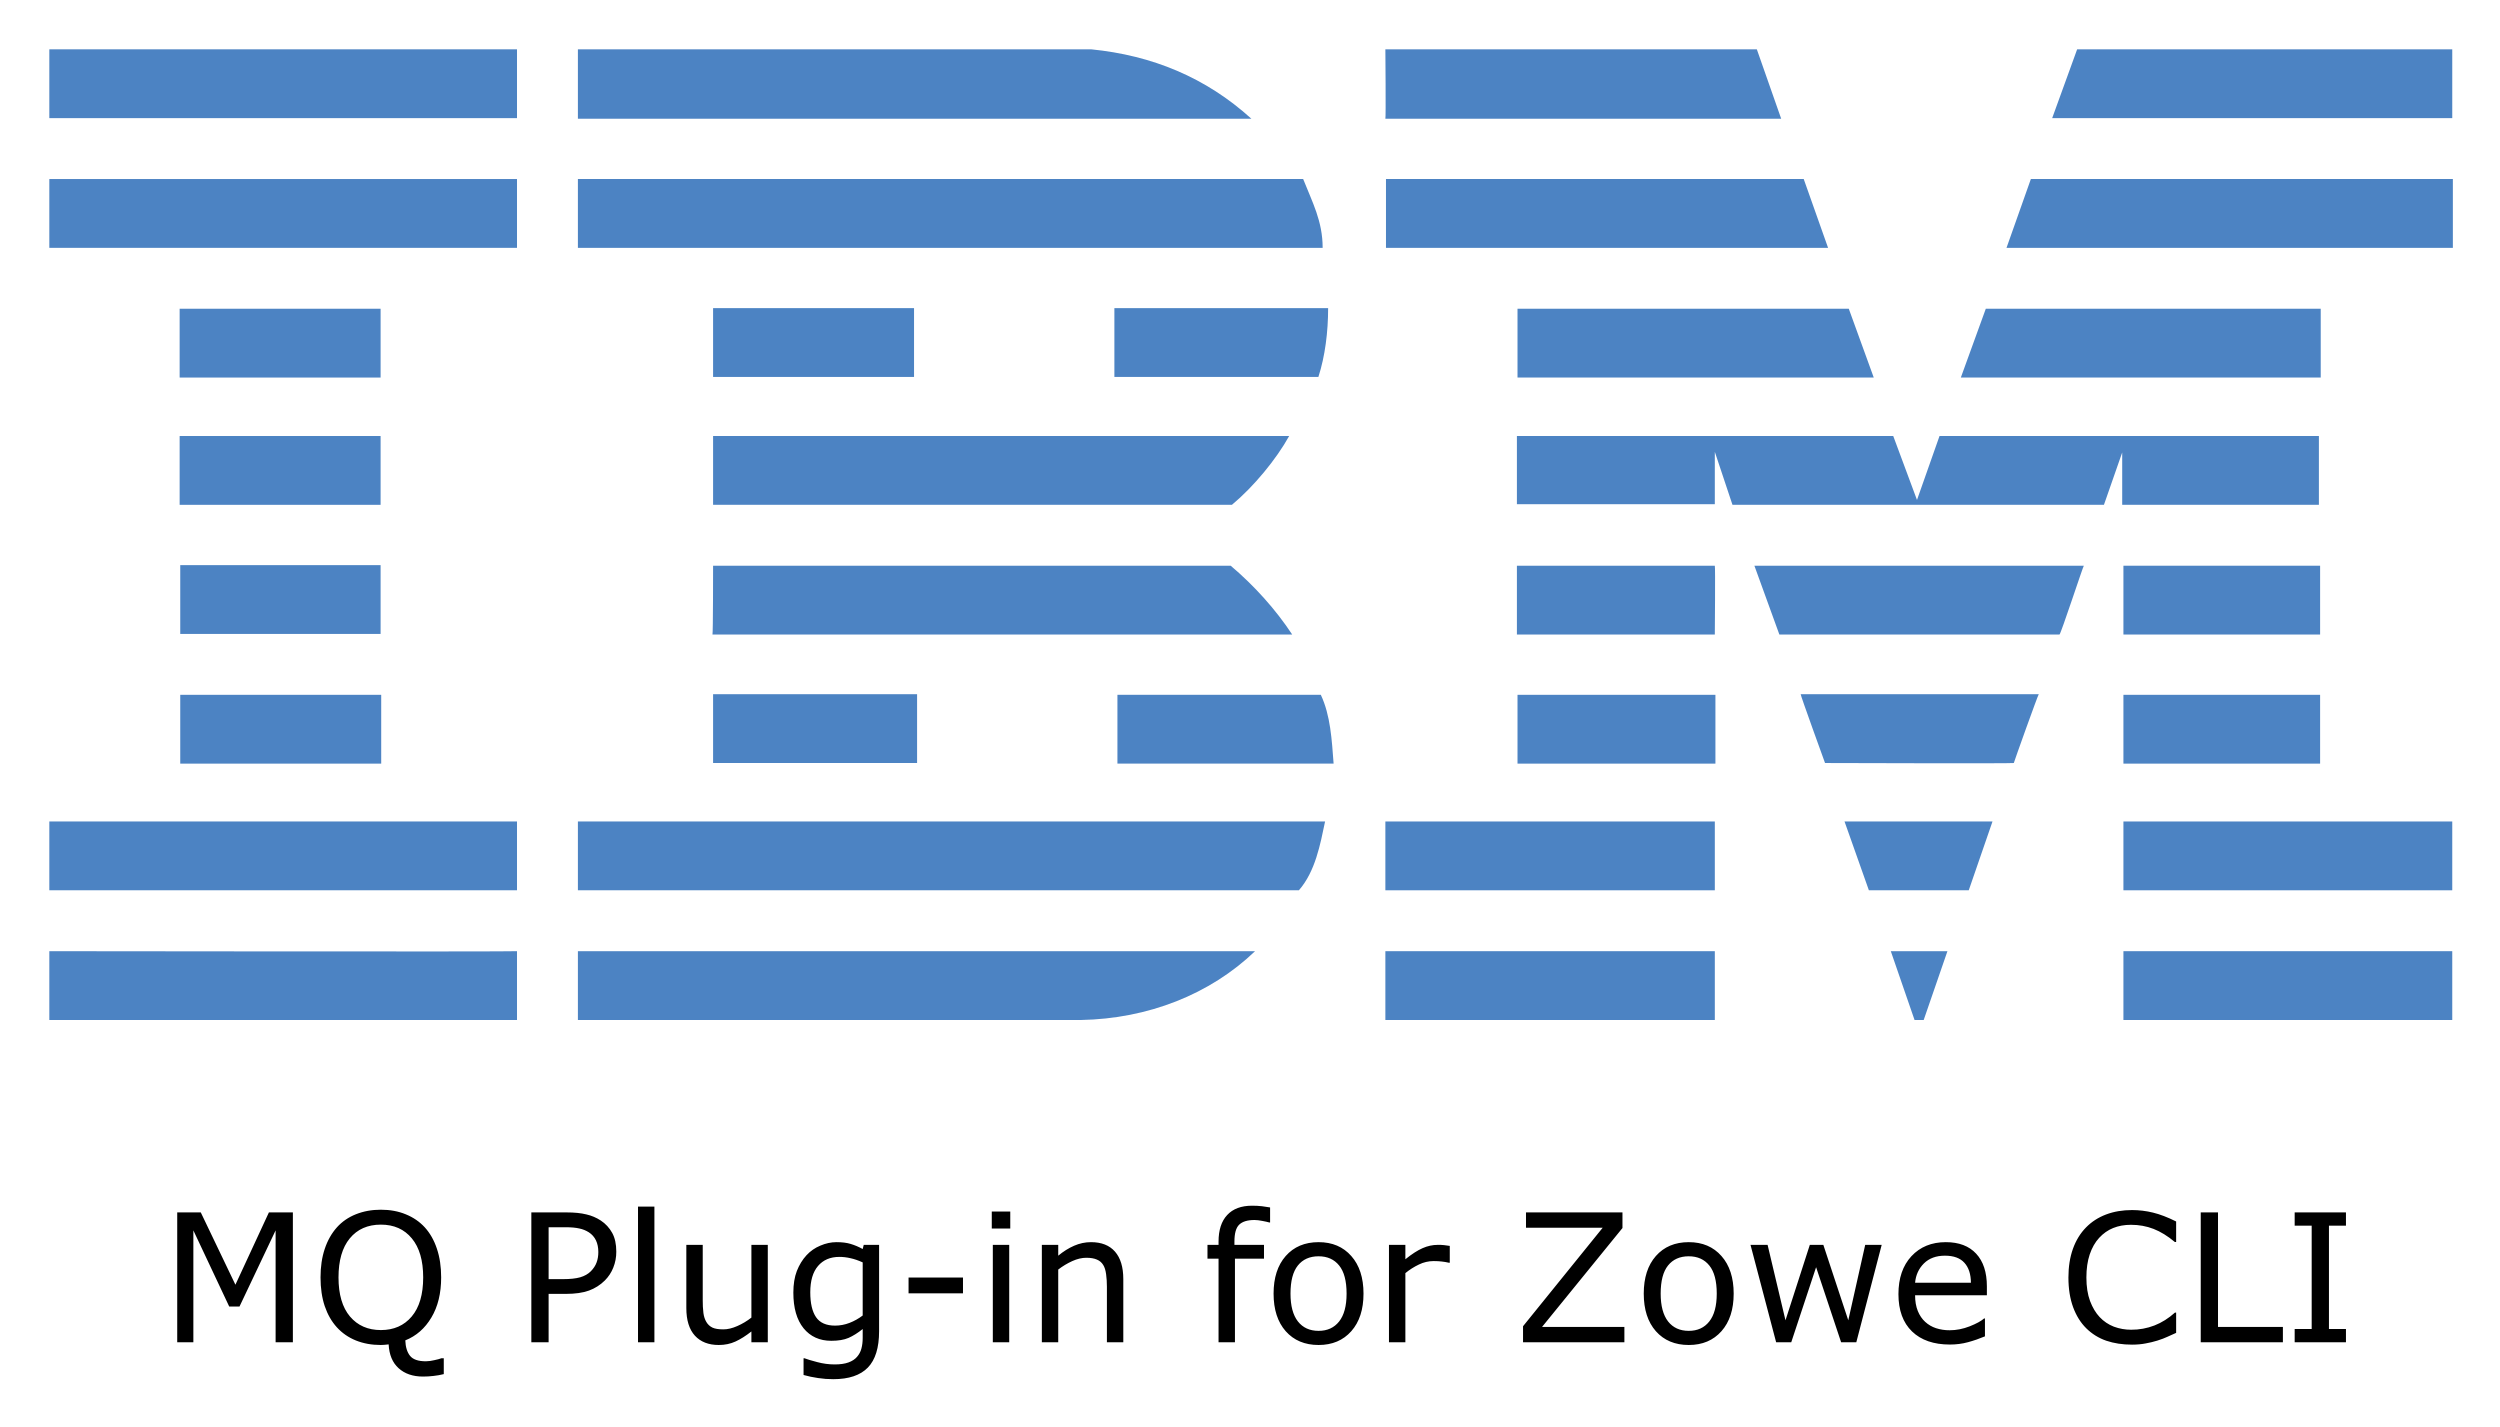
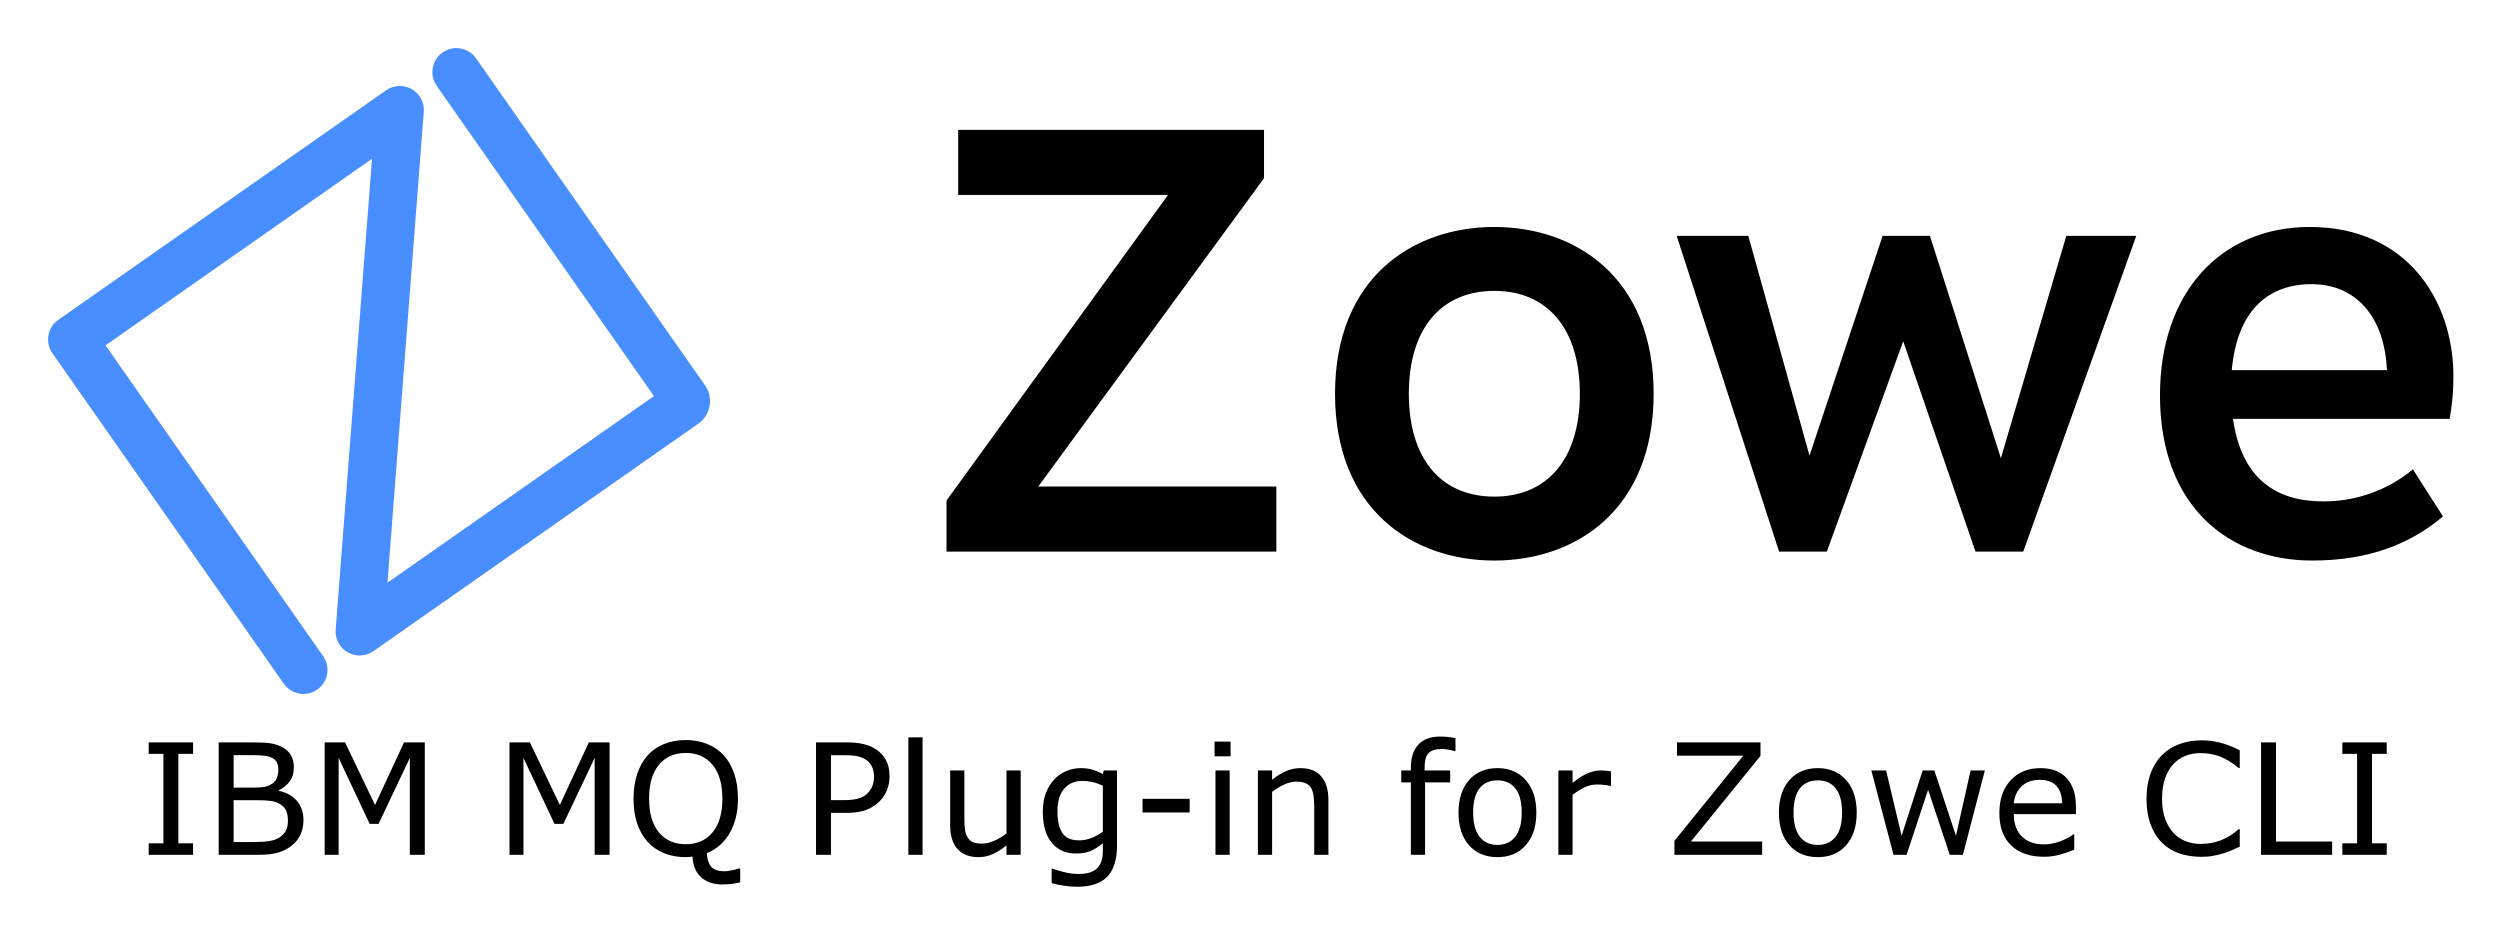
- <svg xmlns="http://www.w3.org/2000/svg" role="img" viewBox="-5.40 -5.40 410.54 234.29">
-   <style>svg {enable-background:new 0 0 400 245}</style>
-   <style id="style2" type="text/css">.st5{fill:#4c83c3}</style>
-   <g id="g56">
-     <path id="path12" fill="#4c83c3" d="M397.3 14h-65.7l4.1-11.3h61.6zM222.1 2.7h61l4 11.4h-65c.1-.1 0-11.4 0-11.4zm-48.3 0c10 1 18.8 4.6 26.3 11.4H89.5V2.7z" class="st5" />
-     <path id="path14" fill="#4c83c3" d="M2.7 2.7h76.8V14H2.7z" class="st5" />
-     <path id="path16" fill="#4c83c3" d="M397.3 35.3h-73.2l4-11.3h69.3v11.3zm-102.5 0h-72.6V24h68.6zM208.6 24c1.5 3.8 3.2 6.9 3.2 11.3H89.5V24z" class="st5" />
-     <path id="path18" fill="#4c83c3" d="M2.7 24h76.8v11.3H2.7z" class="st5" />
-     <path id="path20" fill="#4c83c3" d="M316.6 56.6l4.1-11.3h55v11.3zm-18.4-11.3l4.1 11.3h-58.5V45.3zm-85.5-.1c0 3.9-.5 7.9-1.6 11.3h-33.5V45.2z" class="st5" />
-     <path id="path22" fill="#4c83c3" d="M24.1 45.3h33v11.3h-33z" class="st5" />
-     <path id="path24" fill="#4c83c3" d="M111.7 45.2h33v11.3h-33z" class="st5" />
-     <path id="path26" fill="#4c83c3" d="M276.2 68.8v8.6h-32.5V66.2h61.8l3.9 10.5 3.7-10.5h62.3v11.3h-32.3v-8.6l-3 8.6h-61zm-164.5-2.6h94.6c-2.1 3.8-5.8 8.3-9.4 11.3h-85.2z" class="st5" />
-     <path id="path28" fill="#4c83c3" d="M24.1 66.2h33v11.3h-33z" class="st5" />
-     <path id="path30" fill="#4c83c3" d="M343.3 87.5h32.3v11.3h-32.3z" class="st5" />
-     <path id="path32" fill="#4c83c3" d="M276.2 87.5h-32.5v11.3h32.5c0-.2.1-11.3 0-11.3zm60.6 0c-.1 0-3.8 11.3-4 11.3h-46l-4.1-11.3zm-225.1 0h85c3.9 3.3 7.4 7.2 10.1 11.3h-95.2c.1-.2.1-11.3.1-11.3zM57.1 98.6V87.4H24.2v11.3h32.9z" class="st5" />
-     <path id="path34" fill="#4c83c3" d="M343.3 108.7h32.3V120h-32.3z" class="st5" />
-     <path id="path36" fill="#4c83c3" d="M243.8 108.7h32.5V120h-32.5z" class="st5" />
-     <path id="path38" fill="#4c83c3" d="M325.3 119.9c0-.1 4-11.3 4.1-11.3h-39.1c-.1 0 4 11.3 4 11.3s31 .1 31 0zm-213.6 0v-11.3h33.5v11.3zm99.8-11.2c1.6 3.4 1.8 7.4 2.1 11.3h-35.5v-11.3z" class="st5" />
-     <path id="path40" fill="#4c83c3" d="M24.2 108.7h33V120h-33z" class="st5" />
-     <path id="path42" fill="#4c83c3" d="M343.3 129.5h54v11.3h-54z" class="st5" />
-     <path id="path44" fill="#4c83c3" d="M222.1 129.5h54.1v11.3h-54.1z" class="st5" />
-     <path id="path46" fill="#4c83c3" d="M317.9 140.8h-16.4l-4-11.3h24.3zM2.7 129.5v11.3h76.8v-11.3zm209.5 0c-.8 3.8-1.6 8.2-4.3 11.3H89.5v-11.3zm98.3 32.6H309l-3.9-11.3h9.3z" class="st5" />
-     <path id="path48" fill="#4c83c3" d="M343.3 150.8h54v11.3h-54z" class="st5" />
-     <path id="path50" fill="#4c83c3" d="M89.5 162.1v-11.3h111.2c-7.4 7.1-17.6 11.1-28.6 11.3H89.5" class="st5" />
-     <path id="path52" fill="#4c83c3" d="M222.1 150.8h54.1v11.3h-54.1z" class="st5" />
-     <path id="path54" fill="#4c83c3" d="M79.5 150.8v11.3H2.7v-11.3s76.7.1 76.8 0z" class="st5" />
-   </g>
-   <g id="text65" fill="#000" fill-opacity="1" stroke="none">
-     <path id="path103" d="M200.219 192.596c-1.786 0-3.15.51-4.096 1.53-.945 1.013-1.418 2.47-1.418 4.37v.53h-1.818v2.263h1.818v13.736h2.693V201.29h4.77v-2.264h-4.855v-.543c0-1.336.257-2.26.773-2.765.525-.516 1.364-.774 2.52-.774.362 0 .784.05 1.261.145.478.086.864.172 1.16.258h.143v-2.465a19.082 19.082 0 0 0-1.332-.2 13.705 13.705 0 0 0-1.62-.085zm-100.848.142v22.287h2.693v-22.287zm-42.238.516c-1.47 0-2.831.248-4.082.744-1.242.497-2.281 1.213-3.121 2.148-.879.984-1.548 2.169-2.006 3.553-.459 1.375-.688 2.932-.688 4.67 0 1.767.23 3.336.688 4.711.468 1.375 1.13 2.535 1.99 3.48.86.946 1.9 1.668 3.123 2.165 1.232.496 2.597.744 4.096.744.2 0 .407-.01.617-.03.22-.01.443-.032.672-.07.086 1.7.63 3.003 1.633 3.91 1.012.917 2.35 1.375 4.011 1.375.583 0 1.15-.034 1.704-.101a12.057 12.057 0 0 0 1.705-.301v-2.606h-.387c-.23.096-.616.2-1.16.315a6.266 6.266 0 0 1-1.389.185c-1.26 0-2.13-.3-2.607-.902-.478-.601-.736-1.446-.774-2.535 1.795-.716 3.224-1.966 4.283-3.752 1.07-1.786 1.604-3.981 1.604-6.588 0-1.757-.233-3.328-.701-4.713-.459-1.384-1.124-2.555-1.992-3.51-.85-.926-1.886-1.636-3.108-2.132-1.213-.506-2.583-.76-4.111-.76zm287.59.057c-1.566 0-2.993.243-4.282.73-1.28.487-2.374 1.195-3.28 2.121-.937.955-1.653 2.123-2.15 3.508-.496 1.384-.743 2.956-.743 4.713 0 1.852.257 3.48.773 4.885.516 1.394 1.232 2.544 2.148 3.45a8.688 8.688 0 0 0 3.295 2.05c1.27.43 2.678.644 4.225.644.821 0 1.57-.067 2.248-.201a15.958 15.958 0 0 0 1.906-.46c.688-.219 1.24-.427 1.66-.628.43-.2.909-.415 1.434-.645v-3.324h-.201c-1.04.936-2.158 1.638-3.352 2.106a10.42 10.42 0 0 1-3.838.703 8.061 8.061 0 0 1-2.836-.502 6.328 6.328 0 0 1-2.335-1.576c-.64-.678-1.164-1.556-1.575-2.635-.4-1.079-.601-2.368-.601-3.867 0-1.433.18-2.693.543-3.781.372-1.099.888-2.005 1.547-2.721.678-.735 1.447-1.276 2.306-1.62.87-.353 1.843-.529 2.922-.529 1.318 0 2.554.223 3.71.672 1.154.449 2.32 1.165 3.495 2.149h.215v-3.366c-1.394-.697-2.665-1.184-3.81-1.46a14.416 14.416 0 0 0-3.424-.416zm-187.258.244v2.793h3.037v-2.793zm-133.762.142v21.328h2.65v-18.377l5.887 12.504h1.69l5.93-12.504v18.377h2.835v-21.328h-3.937l-5.5 11.875-5.688-11.875zm58.152 0v21.328h2.836v-7.949h2.836c1.528 0 2.793-.182 3.795-.545a7.171 7.171 0 0 0 2.608-1.662 6.22 6.22 0 0 0 1.375-2.09 6.86 6.86 0 0 0 .5-2.636c0-1.242-.223-2.267-.672-3.079a5.7 5.7 0 0 0-1.877-2.035 7.21 7.21 0 0 0-2.363-1.002c-.888-.22-1.973-.33-3.252-.33zm163.338 0v2.522h12.59l-13.076 16.17v2.636h16.643v-2.521h-13.522l13.207-16.242v-2.565zm110.803 0v21.328h13.492v-2.521h-10.656v-18.807zm15.426 0v2.178h2.793v16.973h-2.793v2.177h8.422v-2.177h-2.793v-16.973h2.793v-2.178zm-314.274 2.006c2.149 0 3.843.755 5.084 2.264 1.242 1.499 1.862 3.633 1.862 6.402 0 2.798-.63 4.94-1.89 6.43-1.252 1.48-2.936 2.22-5.056 2.22s-3.81-.74-5.07-2.22c-1.26-1.49-1.89-3.632-1.89-6.43 0-2.769.615-4.903 1.847-6.402 1.241-1.509 2.946-2.264 5.113-2.264zm27.543.43h2.807c.898 0 1.638.067 2.22.2a4.615 4.615 0 0 1 1.575.63 3.22 3.22 0 0 1 1.176 1.332c.258.544.386 1.185.386 1.92 0 .63-.096 1.199-.287 1.705-.181.506-.496.987-.945 1.445-.449.449-1.032.778-1.748.988-.716.201-1.647.301-2.793.301h-2.39zm47.266 2.449c-.878 0-1.762.19-2.65.572a6.36 6.36 0 0 0-2.264 1.576c-.668.726-1.198 1.59-1.59 2.592-.382.993-.572 2.178-.572 3.553 0 2.511.558 4.46 1.676 5.844 1.126 1.375 2.645 2.062 4.554 2.062 1.146 0 2.087-.157 2.823-.472.744-.325 1.522-.812 2.334-1.461v1.46c0 .65-.072 1.237-.215 1.762a3.267 3.267 0 0 1-.717 1.346c-.334.391-.8.698-1.402.918-.602.22-1.361.328-2.278.328-.955 0-1.91-.129-2.865-.387-.955-.248-1.653-.457-2.092-.629h-.142v2.75c.783.22 1.575.386 2.377.5a16.34 16.34 0 0 0 2.492.188c2.559 0 4.456-.636 5.687-1.906 1.232-1.27 1.848-3.261 1.848-5.973v-14.18h-2.522l-.171.688a9.832 9.832 0 0 0-1.99-.844c-.621-.19-1.395-.287-2.321-.287zm41.793 0c-.945 0-1.866.196-2.764.588-.897.391-1.767.936-2.607 1.633v-1.778h-2.691v16h2.69V203.08a11.761 11.761 0 0 1 2.308-1.39c.802-.363 1.57-.544 2.306-.544.716 0 1.298.1 1.746.301.45.191.793.486 1.032.887.229.363.386.87.472 1.52.086.64.13 1.327.13 2.062v9.11h2.692V204.64c0-1.958-.454-3.458-1.36-4.498-.908-1.041-2.226-1.561-3.954-1.561zm37.383 0c-2.263 0-4.062.76-5.399 2.277-1.327 1.509-1.992 3.567-1.992 6.174s.665 4.663 1.992 6.172c1.337 1.509 3.136 2.264 5.399 2.264 2.244 0 4.034-.755 5.37-2.264 1.338-1.509 2.007-3.565 2.007-6.172 0-2.607-.67-4.665-2.006-6.174-1.337-1.518-3.127-2.277-5.371-2.277zm60.787 0c-2.263 0-4.064.76-5.4 2.277-1.328 1.509-1.99 3.567-1.99 6.174s.662 4.663 1.99 6.172c1.336 1.509 3.137 2.264 5.4 2.264 2.244 0 4.034-.755 5.371-2.264 1.337-1.509 2.006-3.565 2.006-6.172 0-2.607-.67-4.665-2.006-6.174-1.337-1.518-3.127-2.277-5.371-2.277zm42.21 0c-2.329 0-4.211.77-5.644 2.307-1.422 1.537-2.132 3.614-2.132 6.23 0 2.645.744 4.687 2.234 6.129 1.49 1.432 3.56 2.148 6.215 2.148 1.04 0 2.035-.128 2.98-.386.946-.258 1.87-.577 2.778-.96v-2.935h-.143c-.468.42-1.256.85-2.363 1.29-1.098.429-2.191.644-3.28.644a7.124 7.124 0 0 1-2.263-.344 4.853 4.853 0 0 1-1.762-1.031c-.516-.468-.92-1.066-1.217-1.791-.296-.735-.445-1.595-.445-2.578h11.789v-1.461c0-2.32-.587-4.111-1.762-5.371-1.165-1.26-2.826-1.891-4.984-1.891zm-206.823.443v10.385c0 1.986.468 3.494 1.404 4.526.936 1.021 2.243 1.533 3.924 1.533 1.002 0 1.919-.19 2.75-.573.83-.382 1.7-.932 2.607-1.648v1.777h2.692v-16h-2.692v11.946a10.607 10.607 0 0 1-2.32 1.39c-.821.363-1.58.543-2.277.543-.783 0-1.38-.094-1.791-.285a2.311 2.311 0 0 1-1.002-.918c-.249-.41-.412-.902-.489-1.474a16.406 16.406 0 0 1-.113-2.092v-9.11zm50.33 0v16h2.693v-16zm65.054 0v16h2.694v-11.359a10.836 10.836 0 0 1 2.234-1.418 5.484 5.484 0 0 1 2.406-.559c.516 0 .96.025 1.332.073.382.038.773.105 1.174.2h.145v-2.765c-.42-.067-.735-.11-.946-.129a8.437 8.437 0 0 0-1.017-.043c-.85 0-1.685.182-2.506.545-.812.354-1.753.96-2.822 1.819v-2.364zm59.37 0l4.21 16h2.479l4.082-12.332 4.11 12.332h2.492l4.17-16h-2.708l-2.779 12.391-4.096-12.39h-2.22l-3.996 12.39-2.938-12.39zm31.925 1.778c1.433 0 2.499.386 3.196 1.16.706.773 1.064 1.866 1.074 3.28h-9.168c.114-1.261.597-2.317 1.447-3.167.86-.85 2.01-1.273 3.451-1.273zm-102.853.1c1.442 0 2.569.505 3.38 1.517.812 1.002 1.217 2.541 1.217 4.613 0 2.024-.409 3.55-1.23 4.582-.812 1.022-1.935 1.533-3.367 1.533-1.452 0-2.583-.515-3.395-1.546-.811-1.041-1.217-2.564-1.217-4.569 0-2.072.402-3.61 1.204-4.613.811-1.012 1.947-1.518 3.408-1.518zm60.787 0c1.442 0 2.57.505 3.38 1.517.812 1.002 1.218 2.541 1.218 4.613 0 2.024-.412 3.55-1.233 4.582-.811 1.022-1.933 1.533-3.365 1.533-1.451 0-2.583-.515-3.395-1.546-.811-1.041-1.216-2.564-1.216-4.569 0-2.072.4-3.61 1.203-4.613.811-1.012 1.947-1.518 3.408-1.518zm-139.49.099c.61 0 1.22.071 1.832.215.62.133 1.29.363 2.006.687v8.723a8.685 8.685 0 0 1-2.178 1.219 6.594 6.594 0 0 1-2.348.443c-1.46 0-2.506-.462-3.137-1.389-.63-.926-.945-2.287-.945-4.082 0-1.89.424-3.333 1.274-4.326.85-.993 2.016-1.49 3.496-1.49zm11.37 3.394v2.594h8.938v-2.594z" />
-   </g>
+ <svg xmlns="http://www.w3.org/2000/svg" role="img" viewBox="-19.90 -19.90 1034.80 386.80">
+   <path d="M409.862 181.49h98.543v26.94H371.879v-21.147l91.7-126.504h-86.87V33.847h126.597v20.014zm153.386-38.406c0 27.121 13.48 42.578 35.391 42.578 22.045 0 35.391-15.726 35.391-42.578 0-26.852-13.346-42.583-35.39-42.583-21.912 0-35.392 15.461-35.392 42.583m101.325 0c0 48.12-32.251 69.038-65.934 69.038-33.686 0-65.943-20.919-65.943-69.038 0-48.12 32.257-69.038 65.943-69.038 33.682 0 65.934 20.919 65.934 69.038m152.985 65.346h-19.757l-29.925-87.068-31.62 87.064h-19.753L674.11 77.737h29.651l25.329 90.95 30.265-90.95h19.585l29.369 92.027 27.064-92.027h28.971zm150.53-75.13c-.896-21.73-12.56-35.58-31.165-35.58-18.362 0-30.844 11.258-33.047 35.585zm27.524 2.574a94.501 94.501 0 0 1-1.559 17.594h-89.678c3.568 24.923 17.952 34.172 37.267 34.172a57.798 57.798 0 0 0 37.206-13.258l12.45 19.47c-13.519 11.435-30.742 18.27-54.128 18.27-34.194 0-63.011-22.031-63.011-68.407 0-42.552 25.126-69.669 62.03-69.669 40.138 0 59.427 30.345 59.427 61.824z" />
+   <path fill="#488eff" d="M269.64 155.115l-134.993 94.521a9.943 9.943 0 0 1-15.607-8.9L134.082 45.82 23.777 123.057l90.247 128.893a9.943 9.943 0 0 1-16.282 11.4L1.799 126.32a9.934 9.934 0 0 1 2.434-13.836l.007-.005 135.665-94.998a9.934 9.934 0 0 1 15.607 8.905l-15.037 194.91 110.304-77.236-89.77-128.213a9.938 9.938 0 1 1 15.995-11.8q.146.2.283.405l94.998 135.67a11.472 11.472 0 0 1-2.645 14.993" />
+   <path style="text-align:start" d="M576.114 284.98c-3.896 0-6.875 1.115-8.938 3.344-2.062 2.208-3.094 5.385-3.094 9.53v1.157h-3.968v4.938h3.968v29.968h5.875V303.95h10.407v-4.938H569.77v-1.187c0-2.917.562-4.927 1.687-6.032 1.146-1.125 2.98-1.687 5.5-1.687.792 0 1.709.104 2.75.312 1.042.188 1.886.375 2.532.563h.312v-5.375a41.59 41.59 0 0 0-2.906-.438 29.88 29.88 0 0 0-3.531-.187zm-220.032.312v48.625h5.875v-48.625zm-92.156 1.125c-3.208 0-6.177.542-8.906 1.625-2.708 1.084-4.98 2.646-6.813 4.688-1.916 2.146-3.375 4.73-4.375 7.75-1 3-1.5 6.396-1.5 10.187 0 3.855.5 7.282 1.5 10.282 1.021 3 2.47 5.53 4.344 7.593 1.875 2.063 4.146 3.636 6.813 4.72 2.687 1.083 5.666 1.624 8.937 1.624.438 0 .886-.02 1.344-.062.48-.021.969-.073 1.469-.157.187 3.709 1.375 6.553 3.562 8.532 2.209 2 5.125 3 8.75 3 1.271 0 2.51-.073 3.719-.22a26.288 26.288 0 0 0 3.719-.655v-5.688h-.844c-.5.209-1.344.438-2.531.688-1.167.27-2.177.406-3.032.406-2.75 0-4.645-.656-5.687-1.969-1.042-1.312-1.604-3.156-1.688-5.531 3.917-1.563 7.032-4.292 9.344-8.188 2.334-3.895 3.5-8.687 3.5-14.375 0-3.833-.51-7.26-1.531-10.28-1-3.022-2.448-5.574-4.344-7.657-1.854-2.02-4.114-3.573-6.781-4.656-2.646-1.104-5.635-1.657-8.969-1.657zm627.469.125c-3.417 0-6.531.532-9.344 1.594-2.791 1.063-5.177 2.604-7.156 4.625-2.042 2.084-3.604 4.636-4.688 7.656-1.083 3.021-1.625 6.448-1.625 10.282 0 4.041.563 7.593 1.688 10.656 1.125 3.042 2.687 5.552 4.687 7.531a18.946 18.946 0 0 0 7.188 4.469c2.77.937 5.844 1.406 9.219 1.406 1.791 0 3.427-.146 4.906-.437 1.5-.271 2.885-.604 4.156-1 1.5-.48 2.709-.938 3.625-1.375.938-.438 1.98-.907 3.125-1.407v-7.25h-.437c-2.271 2.042-4.709 3.573-7.313 4.594-2.604 1.021-5.396 1.531-8.375 1.531a17.59 17.59 0 0 1-6.187-1.093 13.792 13.792 0 0 1-5.094-3.438c-1.396-1.479-2.542-3.396-3.438-5.75-.875-2.354-1.312-5.166-1.312-8.437 0-3.125.396-5.875 1.187-8.25.813-2.396 1.938-4.375 3.375-5.938 1.48-1.604 3.157-2.781 5.032-3.531 1.896-.77 4.02-1.156 6.375-1.156 2.875 0 5.573.49 8.093 1.468 2.521.98 5.063 2.542 7.625 4.688h.47v-7.344c-3.042-1.52-5.813-2.583-8.313-3.187a31.44 31.44 0 0 0-7.469-.907zm-408.563.532v6.093h6.625v-6.093zm-441.187.312v4.75h6.094v37.031h-6.094v4.75H60.02v-4.75h-6.094v-37.03h6.094v-4.75zm28.969 0v46.531h16.5c3.229 0 5.885-.291 7.968-.875a16.344 16.344 0 0 0 5.782-2.937c1.479-1.146 2.656-2.604 3.531-4.375.875-1.77 1.312-3.813 1.312-6.125 0-3.23-.906-5.896-2.718-8-1.813-2.125-4.292-3.51-7.438-4.156v-.25c1.875-.938 3.375-2.177 4.5-3.72 1.125-1.562 1.688-3.447 1.688-5.655 0-1.959-.386-3.636-1.157-5.032-.77-1.416-2.01-2.572-3.718-3.468a15.516 15.516 0 0 0-4.844-1.563c-1.688-.25-4.23-.375-7.625-.375zm43.875 0v46.531h5.781v-40.093l12.844 27.28h3.687l12.938-27.28v40.093h6.187v-46.53h-8.594l-12 25.905-12.406-25.906zm76.5 0v46.531h5.781v-40.093l12.844 27.28h3.687l12.938-27.28v40.093h6.187v-46.53h-8.594l-12 25.905-12.406-25.906zm126.875 0v46.531h6.187v-17.343h6.188c3.333 0 6.093-.396 8.281-1.188 2.187-.812 4.083-2.02 5.687-3.625a13.583 13.583 0 0 0 3-4.562c.73-1.771 1.094-3.688 1.094-5.75 0-2.709-.49-4.948-1.469-6.72-.958-1.77-2.322-3.25-4.093-4.437-1.5-1-3.219-1.729-5.157-2.187-1.937-.48-4.302-.719-7.093-.719zm356.375 0v5.5h27.468l-28.53 35.281v5.75h36.312v-5.5h-29.5L708.8 292.98v-5.594zm241.75 0v46.531h29.437v-5.5h-23.25v-41.03zm33.656 0v4.75h6.094v37.031h-6.094v4.75h18.375v-4.75h-6.094v-37.03h6.094v-4.75zm-685.688 4.375c4.688 0 8.386 1.646 11.094 4.938 2.709 3.27 4.063 7.927 4.063 13.968 0 6.105-1.375 10.782-4.125 14.032-2.73 3.229-6.407 4.843-11.032 4.843s-8.312-1.614-11.062-4.843c-2.75-3.25-4.125-7.927-4.125-14.032 0-6.041 1.344-10.697 4.031-13.968 2.709-3.292 6.427-4.938 11.156-4.938zm-187.156.906h7.375c2.063 0 3.792.073 5.188.22 1.396.124 2.583.468 3.562 1.03.834.48 1.438 1.105 1.813 1.875.375.771.562 1.72.562 2.844 0 1.354-.208 2.531-.625 3.531-.396.98-1.083 1.782-2.062 2.407a8.792 8.792 0 0 1-3.188 1.25c-1.146.187-2.687.28-4.625.28h-8zm247.25.032h6.125c1.959 0 3.573.145 4.844.437 1.292.271 2.437.73 3.437 1.375 1.146.75 2 1.719 2.563 2.906.562 1.188.844 2.584.844 4.188 0 1.375-.209 2.614-.625 3.719-.396 1.104-1.084 2.156-2.063 3.156-.979.98-2.25 1.698-3.812 2.156-1.563.438-3.594.656-6.094.656h-5.219zm103.125 5.343c-1.916 0-3.844.417-5.781 1.25-1.938.813-3.583 1.959-4.938 3.438-1.458 1.583-2.614 3.469-3.468 5.656-.834 2.167-1.25 4.75-1.25 7.75 0 5.48 1.218 9.73 3.656 12.75 2.458 3 5.77 4.5 9.937 4.5 2.5 0 4.553-.344 6.157-1.031 1.625-.708 3.323-1.77 5.093-3.188v3.188c0 1.417-.156 2.698-.468 3.844-.313 1.145-.834 2.125-1.563 2.937-.729.854-1.75 1.521-3.062 2-1.313.48-2.969.719-4.969.719-2.083 0-4.167-.281-6.25-.844-2.083-.542-3.604-1-4.563-1.375h-.312v6c1.708.48 3.437.844 5.187 1.094 1.771.27 3.584.406 5.438.406 5.583 0 9.719-1.385 12.406-4.156 2.688-2.77 4.031-7.115 4.031-13.031V299.01h-5.5l-.375 1.5c-1.52-.833-2.968-1.448-4.343-1.844-1.354-.416-3.042-.625-5.063-.625zm91.188 0c-2.063 0-4.073.427-6.032 1.282-1.958.854-3.854 2.041-5.687 3.562v-3.875h-5.875v34.906h5.875v-26.062a25.637 25.637 0 0 1 5.031-3.031c1.75-.792 3.427-1.188 5.031-1.188 1.563 0 2.834.219 3.813.656.98.417 1.73 1.063 2.25 1.938.5.792.844 1.896 1.031 3.312.188 1.396.281 2.896.281 4.5v19.875h5.875v-22.656c0-4.27-.99-7.542-2.968-9.812-1.98-2.271-4.854-3.407-8.625-3.407zm81.562 0c-4.937 0-8.864 1.657-11.781 4.97-2.896 3.29-4.344 7.78-4.344 13.468 0 5.687 1.448 10.177 4.344 13.469 2.917 3.291 6.844 4.937 11.781 4.937 4.896 0 8.802-1.646 11.719-4.937 2.917-3.292 4.375-7.782 4.375-13.47 0-5.687-1.458-10.176-4.375-13.468-2.917-3.312-6.823-4.969-11.719-4.969zm132.625 0c-4.937 0-8.864 1.657-11.781 4.97-2.896 3.29-4.344 7.78-4.344 13.468 0 5.687 1.448 10.177 4.344 13.469 2.917 3.291 6.844 4.937 11.781 4.937 4.896 0 8.802-1.646 11.719-4.937 2.917-3.292 4.375-7.782 4.375-13.47 0-5.687-1.458-10.176-4.375-13.468-2.917-3.312-6.823-4.969-11.719-4.969zm92.094 0c-5.083 0-9.188 1.677-12.313 5.032-3.104 3.354-4.656 7.885-4.656 13.593 0 5.771 1.625 10.23 4.875 13.375 3.25 3.125 7.771 4.688 13.563 4.688 2.27 0 4.437-.281 6.5-.844a48.472 48.472 0 0 0 6.062-2.094v-6.406h-.312c-1.021.917-2.74 1.854-5.157 2.813-2.395.937-4.78 1.406-7.156 1.406-1.791 0-3.437-.25-4.937-.75-1.48-.5-2.76-1.25-3.844-2.25-1.125-1.02-2.01-2.323-2.656-3.906-.646-1.605-.969-3.48-.969-5.625h25.719v-3.188c0-5.062-1.282-8.969-3.844-11.719-2.542-2.75-6.167-4.125-10.875-4.125zm-451.25.97v22.655c0 4.334 1.02 7.625 3.062 9.875 2.042 2.23 4.896 3.344 8.563 3.344 2.187 0 4.187-.417 6-1.25 1.812-.833 3.708-2.031 5.687-3.594v3.875h5.875v-34.906h-5.875v26.063a23.131 23.131 0 0 1-5.062 3.03c-1.792.793-3.448 1.188-4.969 1.188-1.708 0-3.01-.208-3.906-.625-.896-.416-1.625-1.083-2.188-2-.541-.895-.895-1.968-1.062-3.218-.167-1.271-.25-2.792-.25-4.563v-19.875zm109.812 0v34.905h5.875v-34.906zm141.938 0v34.905h5.875v-24.78c1.562-1.272 3.187-2.303 4.875-3.095 1.687-.812 3.437-1.218 5.25-1.218 1.125 0 2.094.052 2.906.156.834.083 1.688.23 2.563.437h.312v-6.03a34.004 34.004 0 0 0-2.062-.282c-.459-.063-1.198-.094-2.219-.094-1.854 0-3.677.396-5.469 1.188-1.77.77-3.823 2.093-6.156 3.968v-5.156zm129.531 0l9.188 34.905h5.406l8.906-26.906 8.969 26.906h5.437l9.094-34.906h-5.906l-6.063 27.031-8.937-27.03h-4.844l-8.719 27.03-6.406-27.03zm69.656 3.874c3.125 0 5.448.844 6.97 2.531 1.54 1.688 2.322 4.073 2.343 7.157h-20c.25-2.75 1.302-5.052 3.156-6.907 1.875-1.854 4.386-2.78 7.531-2.78zm-224.406.219c3.146 0 5.604 1.104 7.375 3.312 1.771 2.188 2.656 5.542 2.656 10.063 0 4.417-.895 7.75-2.687 10-1.77 2.23-4.219 3.344-7.344 3.344-3.166 0-5.635-1.125-7.406-3.375-1.77-2.271-2.656-5.594-2.656-9.97 0-4.52.875-7.874 2.625-10.062 1.77-2.208 4.25-3.312 7.437-3.312zm132.625 0c3.146 0 5.604 1.104 7.375 3.312 1.771 2.188 2.656 5.542 2.656 10.063 0 4.417-.895 7.75-2.687 10-1.77 2.23-4.219 3.344-7.344 3.344-3.166 0-5.635-1.125-7.406-3.375-1.77-2.271-2.656-5.594-2.656-9.97 0-4.52.875-7.874 2.625-10.062 1.77-2.208 4.25-3.312 7.437-3.312zm-304.344.219c1.334 0 2.667.156 4 .468 1.355.292 2.813.792 4.375 1.5v19.032a18.931 18.931 0 0 1-4.75 2.656c-1.708.646-3.416.969-5.125.969-3.187 0-5.468-1.01-6.843-3.032-1.375-2.02-2.063-4.99-2.063-8.906 0-4.125.927-7.27 2.781-9.437 1.855-2.167 4.396-3.25 7.625-3.25zm24.813 7.406v5.656h19.5v-5.656zm-376.219.594h9.719c2.042 0 3.77.083 5.187.25 1.438.145 2.657.479 3.657 1 1.479.77 2.5 1.708 3.062 2.812.563 1.104.844 2.594.844 4.469 0 1.646-.27 2.99-.813 4.031-.541 1.042-1.395 1.969-2.562 2.781-1.104.75-2.52 1.271-4.25 1.563-1.73.27-3.948.406-6.656.406H76.8z" />
</svg>
